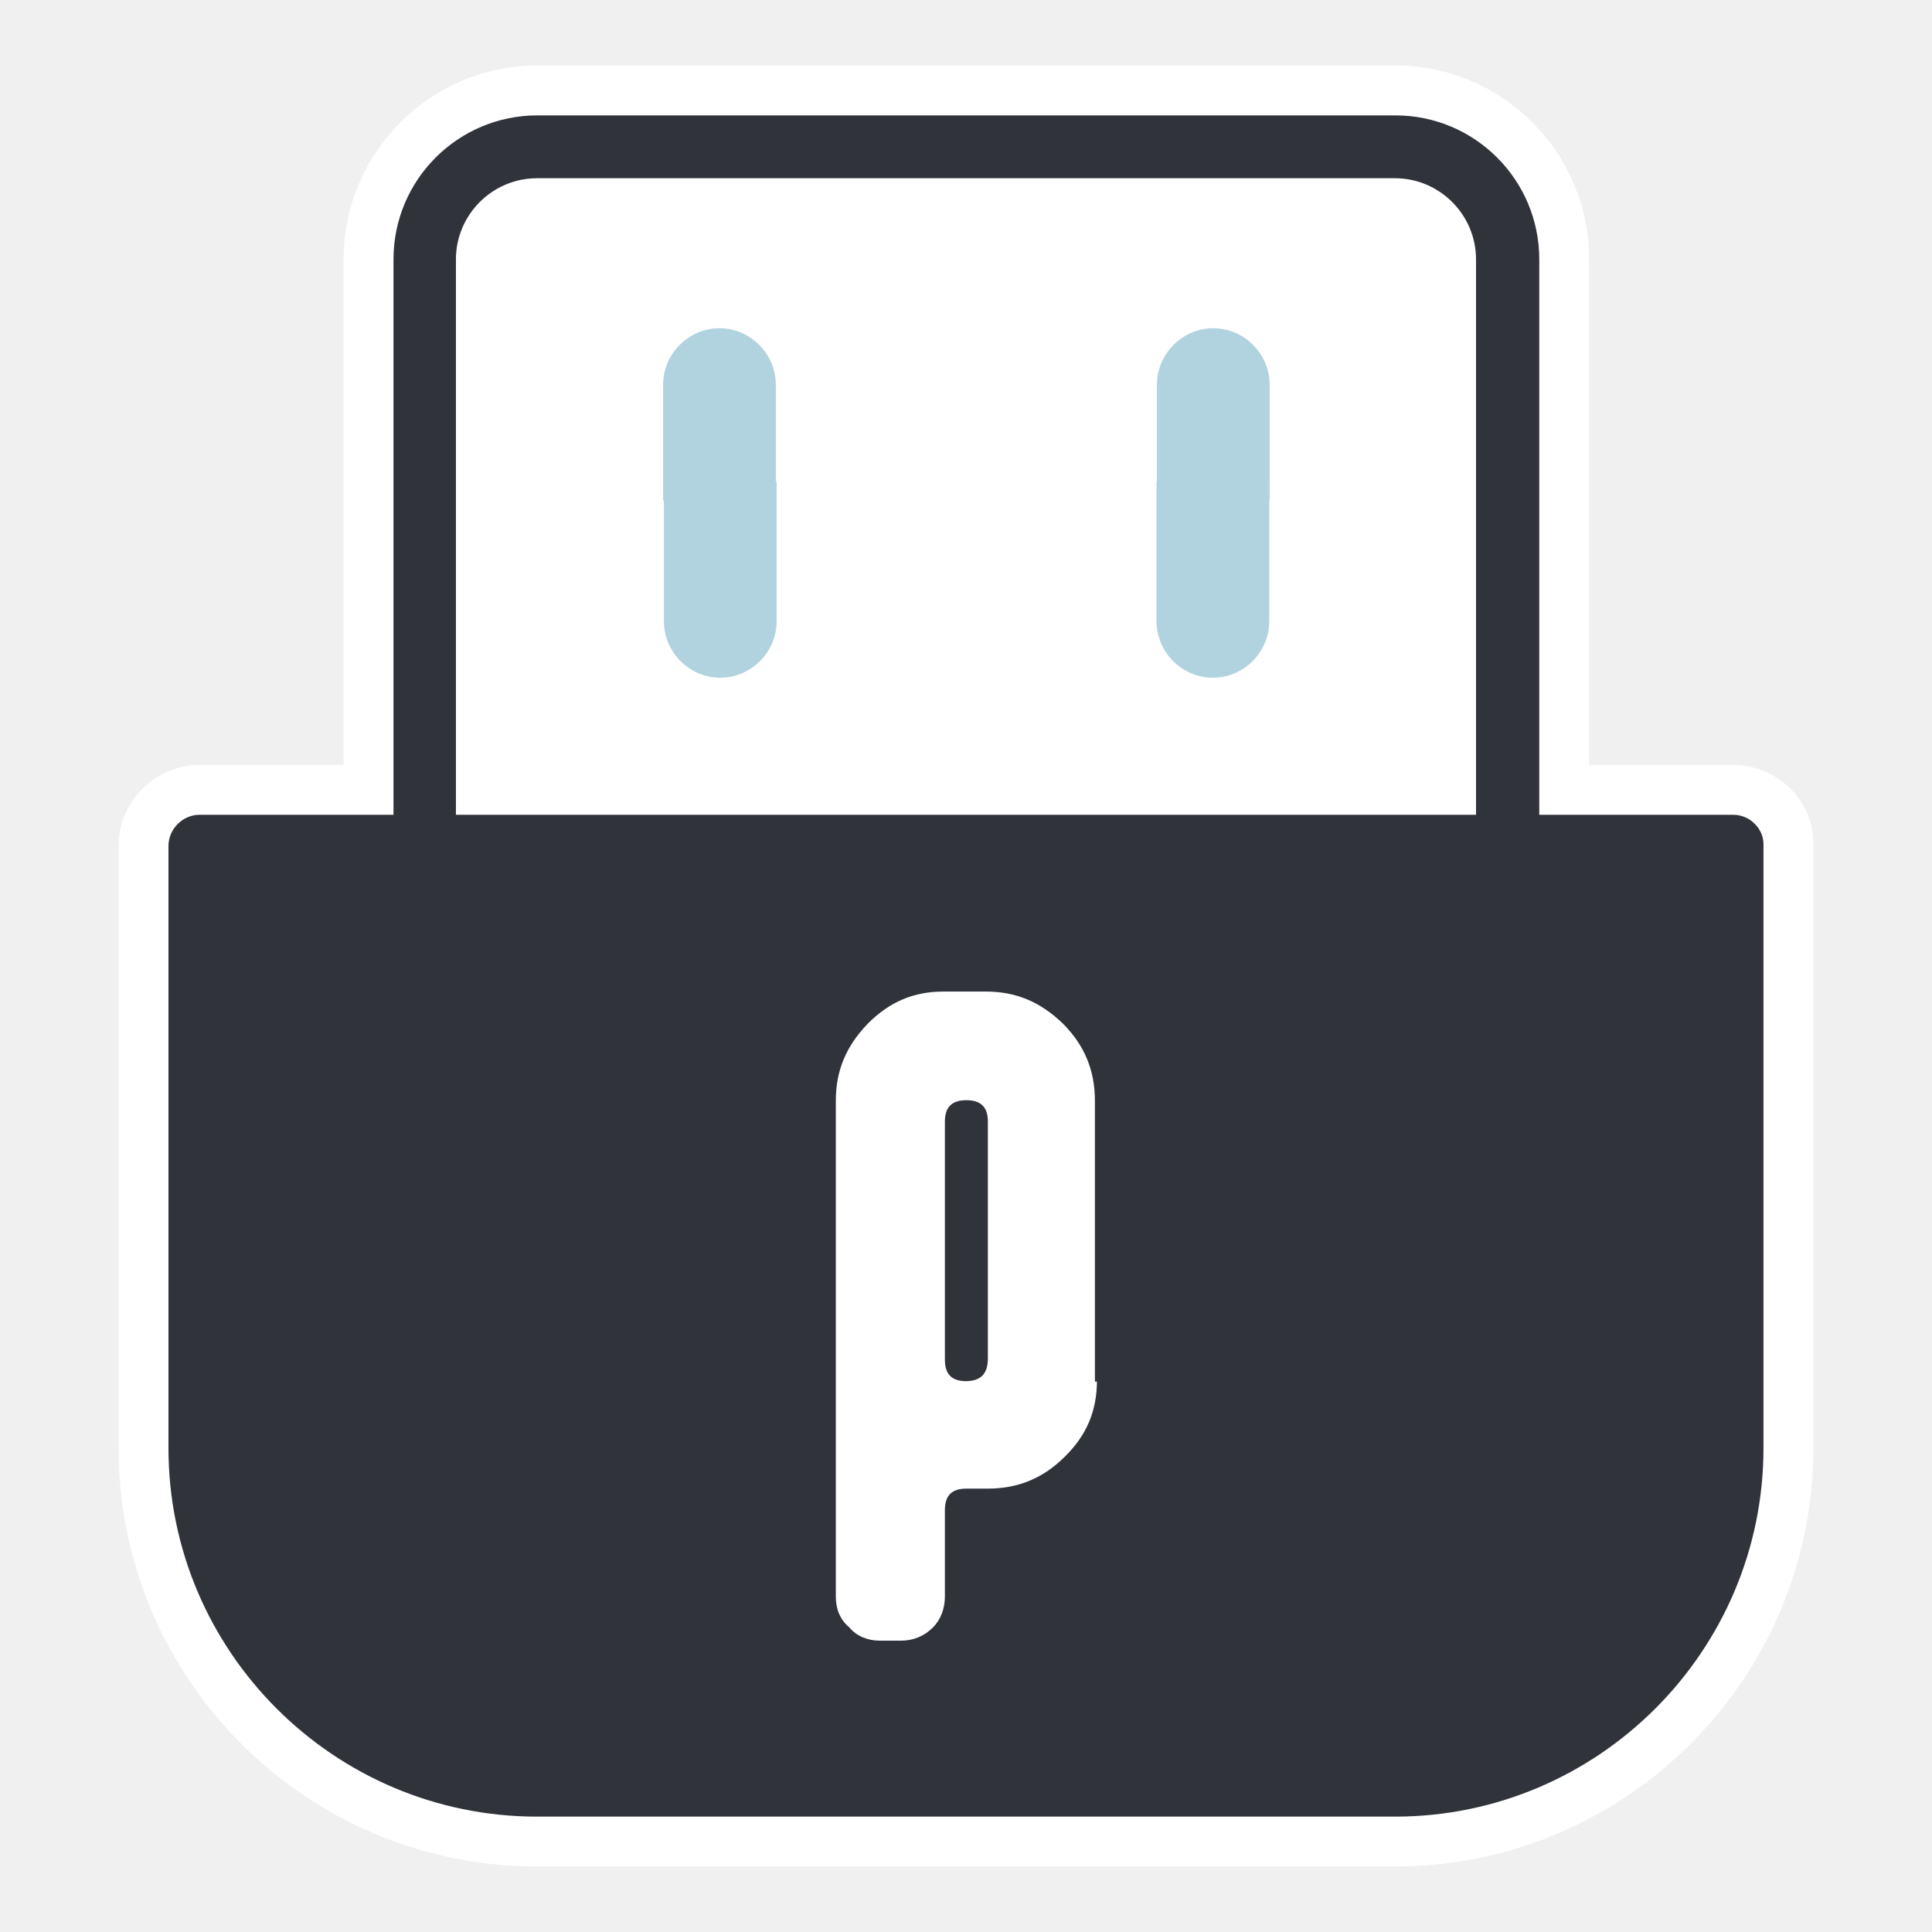
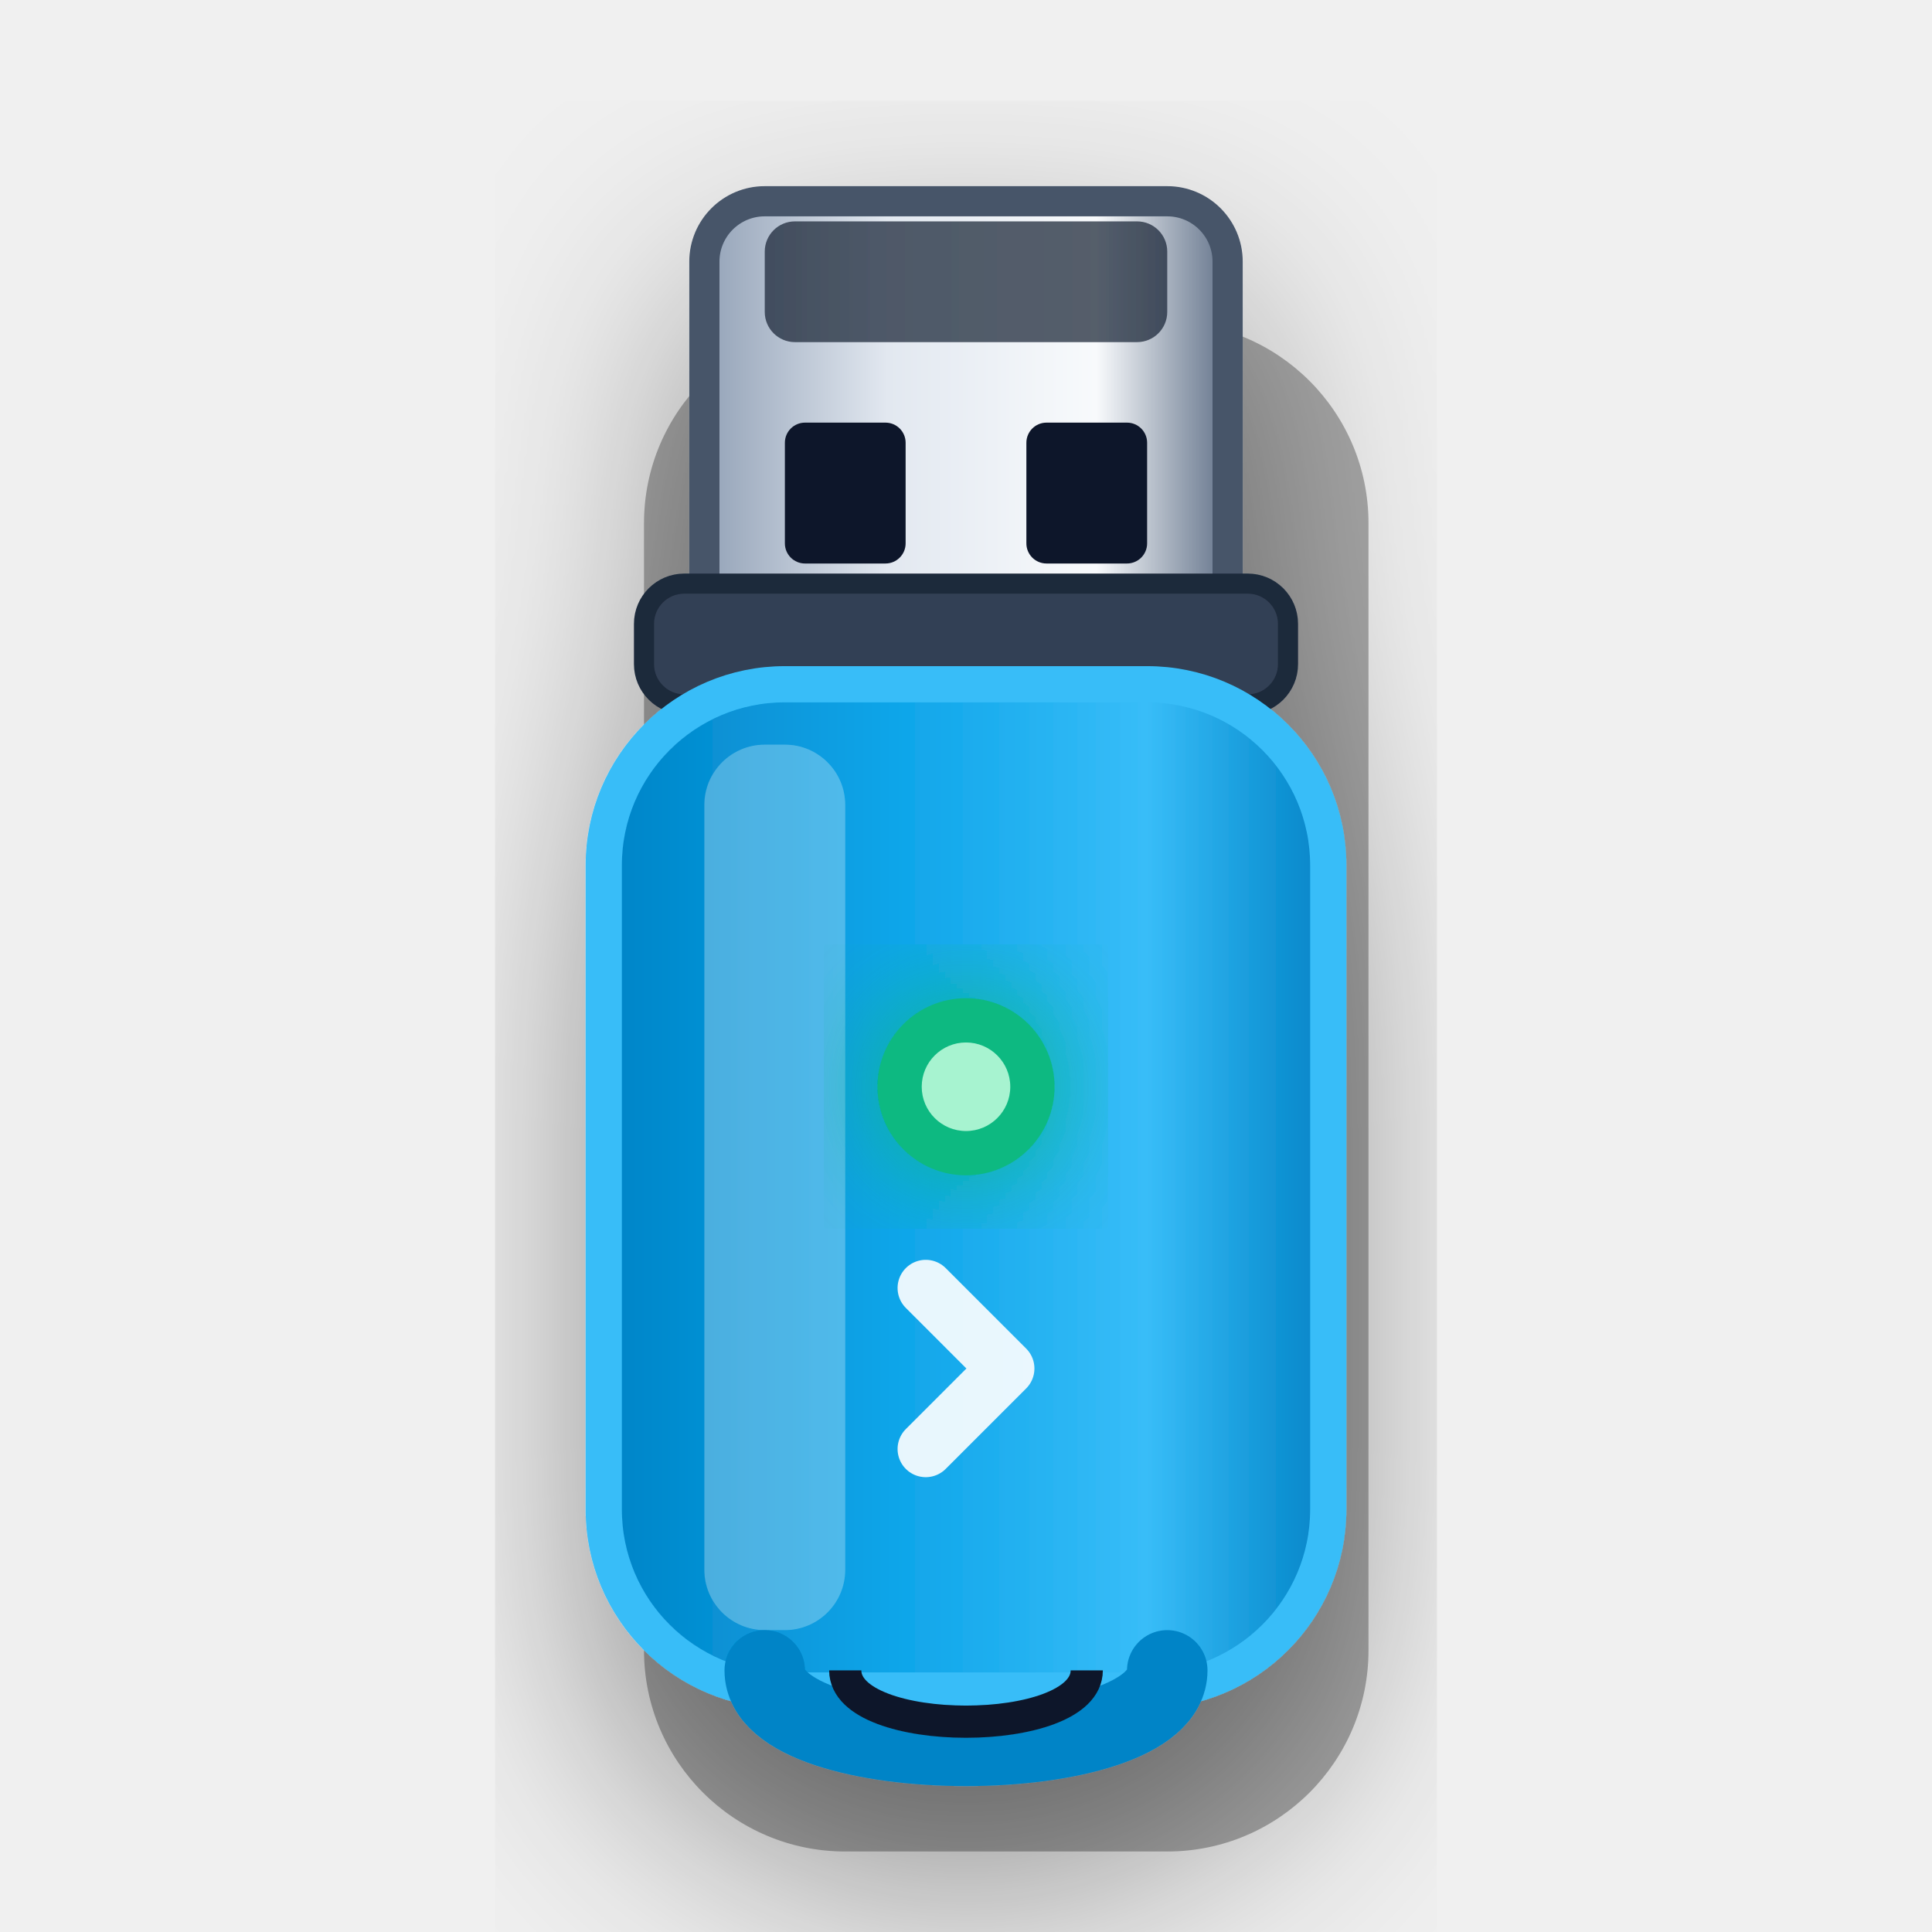
- <svg xmlns="http://www.w3.org/2000/svg" width="36" height="36" viewBox="0 0 9.525 9.525" version="1.1" id="svg955">
-   <defs id="defs949" />
-   <g id="layer1">
-     <g id="g1766" transform="matrix(0.481762,0,0,0.481762,1.598607,-2.270902)">
-       <g id="g6" transform="matrix(0.4149112,0,0,0.4149112,-66.75605,-1.034522)">
-         <rect x="176.5" y="17.31" class="st0" width="13.41" height="17.74" id="rect4" style="fill:#ffffff" />
-       </g>
-       <g id="g10" transform="matrix(0.4149112,0,0,0.4149112,-66.75605,-1.034522)">
-         <path class="st1" d="m 184.2,25.73 v 3.45 c 0,0.76 -0.63,1.39 -1.39,1.39 -0.76,0 -1.39,-0.63 -1.39,-1.39 v -3.45 z" id="path8" style="fill:#b1d3df" />
-       </g>
-       <g id="g14" transform="matrix(0.4149112,0,0,0.4149112,-66.75605,-1.034522)">
-         <path class="st1" d="m 181.43,26.2 v -2.86 c 0,-0.76 0.63,-1.39 1.39,-1.39 0.76,0 1.39,0.63 1.39,1.39 v 2.86 z" id="path12" style="fill:#b1d3df" />
-       </g>
-       <g id="g18" transform="matrix(0.4149112,0,0,0.4149112,-66.75605,-1.034522)">
-         <rect x="163.55" y="17.32" class="st0" width="13.41" height="17.74" id="rect16" style="fill:#ffffff" />
-       </g>
-       <g id="g24" transform="matrix(0.4149112,0,0,0.4149112,-66.75605,-1.034522)">
-         <path class="st2" d="m 195.64,33.33 h -4.16 V 20.25 c 0,-2.3 -1.87,-4.16 -4.16,-4.16 h -8.7 -3.77 -8.7 c -2.3,0 -4.16,1.87 -4.16,4.16 v 13.08 h -4.16 c -0.76,0 -1.39,0.63 -1.39,1.39 v 14.85 c 0,5.36 4.35,9.7 9.7,9.7 h 8.7 3.77 8.7 c 5.36,0 9.7,-4.35 9.7,-9.7 V 34.72 c 0.02,-0.76 -0.61,-1.39 -1.37,-1.39 z M 164.76,20.25 c 0,-0.76 0.63,-1.39 1.39,-1.39 h 8.7 3.77 8.7 c 0.76,0 1.39,0.63 1.39,1.39 v 13.08 h -10.08 -3.77 -10.08 V 20.25 Z" id="path20" style="fill:#30333a" />
-         <path class="st0" d="m 187.3,59.89 h -21.16 c -5.69,0 -10.32,-4.63 -10.32,-10.32 V 34.72 c 0,-1.1 0.9,-2 2,-2 h 3.55 V 20.25 c 0,-2.63 2.14,-4.78 4.78,-4.78 h 21.16 c 2.63,0 4.78,2.14 4.78,4.78 v 12.47 h 3.55 c 0.54,0 1.05,0.22 1.43,0.6 0.37,0.38 0.57,0.89 0.55,1.42 v 14.83 c 0,5.69 -4.63,10.32 -10.32,10.32 z M 157.82,33.95 c -0.42,0 -0.77,0.35 -0.77,0.77 v 14.85 c 0,5.01 4.08,9.09 9.09,9.09 h 21.16 c 5.01,0 9.09,-4.08 9.09,-9.09 V 34.72 c 0.01,-0.21 -0.07,-0.4 -0.21,-0.54 -0.14,-0.15 -0.34,-0.23 -0.54,-0.23 h -4.78 v -13.7 c 0,-1.96 -1.59,-3.55 -3.55,-3.55 h -21.16 c -1.96,0 -3.55,1.59 -3.55,3.55 v 13.7 z m 31.49,0 h -25.17 v -13.7 c 0,-1.1 0.9,-2 2,-2 h 21.16 c 1.1,0 2,0.9 2,2 v 13.7 z m -23.94,-1.23 h 22.71 V 20.25 c 0,-0.42 -0.35,-0.77 -0.77,-0.77 h -21.16 c -0.42,0 -0.77,0.35 -0.77,0.77 v 12.47 z" id="path22" style="fill:#ffffff" />
-       </g>
-       <g id="g28" transform="matrix(0.4149112,0,0,0.4149112,-66.75605,-1.034522)">
-         <path class="st1" d="m 169.27,25.73 v 3.45 c 0,0.76 0.63,1.39 1.39,1.39 0.76,0 1.39,-0.63 1.39,-1.39 v -3.45 z" id="path26" style="fill:#b1d3df" />
-       </g>
-       <g id="g32" transform="matrix(0.4149112,0,0,0.4149112,-66.75605,-1.034522)">
-         <path class="st1" d="m 172.03,26.2 v -2.86 c 0,-0.76 -0.63,-1.39 -1.39,-1.39 -0.76,0 -1.39,0.63 -1.39,1.39 v 2.86 z" id="path30" style="fill:#b1d3df" />
-       </g>
-       <g id="path4497_1_" transform="matrix(0.4149112,0,0,0.4149112,-66.75605,-1.034522)">
-         <path class="st0" d="m 179.95,47.91 c 0,0.75 -0.26,1.35 -0.79,1.87 -0.53,0.53 -1.15,0.79 -1.9,0.79 h -0.53 c -0.37,0 -0.53,0.18 -0.53,0.53 v 2.14 c 0,0.29 -0.11,0.57 -0.29,0.75 -0.22,0.22 -0.49,0.33 -0.79,0.33 h -0.53 c -0.29,0 -0.57,-0.11 -0.75,-0.33 -0.22,-0.18 -0.33,-0.45 -0.33,-0.75 V 41 c 0,-0.75 0.26,-1.35 0.79,-1.9 0.53,-0.53 1.12,-0.79 1.87,-0.79 h 1.04 c 0.75,0 1.35,0.26 1.9,0.79 0.53,0.53 0.79,1.15 0.79,1.9 v 6.93 h 0.05 z m -2.69,-0.56 v -5.83 c 0,-0.37 -0.18,-0.53 -0.53,-0.53 -0.37,0 -0.53,0.18 -0.53,0.53 v 5.87 c 0,0.37 0.18,0.53 0.53,0.53 0.37,-0.01 0.53,-0.19 0.53,-0.57 z" id="path34" style="fill:#ffffff" />
-       </g>
-     </g>
+ <svg xmlns="http://www.w3.org/2000/svg" viewBox="0 0 48 48" width="48" height="48">
+   <defs>
+     <linearGradient id="disk-body" x1="0%" y1="0%" x2="100%" y2="0%">
+       <stop offset="0%" stop-color="#0284c7" />
+       <stop offset="40%" stop-color="#0ea5e9" />
+       <stop offset="75%" stop-color="#38bdf8" />
+       <stop offset="100%" stop-color="#0284c7" />
+     </linearGradient>
+     <linearGradient id="disk-metal" x1="0%" y1="0%" x2="100%" y2="0%">
+       <stop offset="0%" stop-color="#94a3b8" />
+       <stop offset="35%" stop-color="#e2e8f0" />
+       <stop offset="75%" stop-color="#f8fafc" />
+       <stop offset="100%" stop-color="#64748b" />
+     </linearGradient>
+     <filter id="disk-shadow" x="-15%" y="-15%" width="130%" height="130%">
+       <feDropShadow dx="0" dy="2.5" stdDeviation="3" flood-color="#000000" flood-opacity="0.4" />
+     </filter>
+     <filter id="led-glow" x="-30%" y="-30%" width="160%" height="160%">
+       <feGaussianBlur stdDeviation="1.5" result="blur" />
+       <feComposite in="SourceGraphic" in2="blur" operator="over" />
+     </filter>
+   </defs>
+   <rect x="15" y="6" width="18" height="38" rx="5" fill="#000000" opacity="0.3" transform="translate(1, 2)" />
+   <g filter="url(#disk-shadow)">
+     <rect x="17.5" y="5" width="13" height="11" rx="1.5" fill="url(#disk-metal)" stroke="#475569" stroke-width="0.75" />
+     <rect x="19" y="5.5" width="10" height="3" rx="0.75" fill="#1e293b" opacity="0.75" />
+     <rect x="19.5" y="10.5" width="3" height="3.5" rx="0.5" fill="#0f172a" />
+     <rect x="25.5" y="10.5" width="3" height="3.5" rx="0.5" fill="#0f172a" />
+     <rect x="16" y="14.5" width="16" height="3" rx="1" fill="#334155" stroke="#1e293b" stroke-width="0.5" />
+     <rect x="15" y="17" width="18" height="25" rx="4.5" fill="url(#disk-body)" stroke="#38bdf8" stroke-width="0.9" />
+     <rect x="17.5" y="18.5" width="3.5" height="22" rx="1.5" fill="#ffffff" opacity="0.28" />
+     <circle cx="24" cy="27" r="2.2" fill="#10b981" filter="url(#led-glow)" />
+     <circle cx="24" cy="27" r="1.1" fill="#a7f3d0" />
+     <path d="M 23 32 L 25 34 L 23 36" fill="none" stroke="#ffffff" stroke-width="1.4" stroke-linecap="round" stroke-linejoin="round" opacity="0.9" />
+     <path d="M 19 41.5 C 19 44, 29 44, 29 41.5" fill="none" stroke="#0284c7" stroke-width="2" stroke-linecap="round" />
+     <path d="M 21 41.5 C 21 43.2, 27 43.2, 27 41.5" fill="none" stroke="#0f172a" stroke-width="0.8" />
  </g>
</svg>
